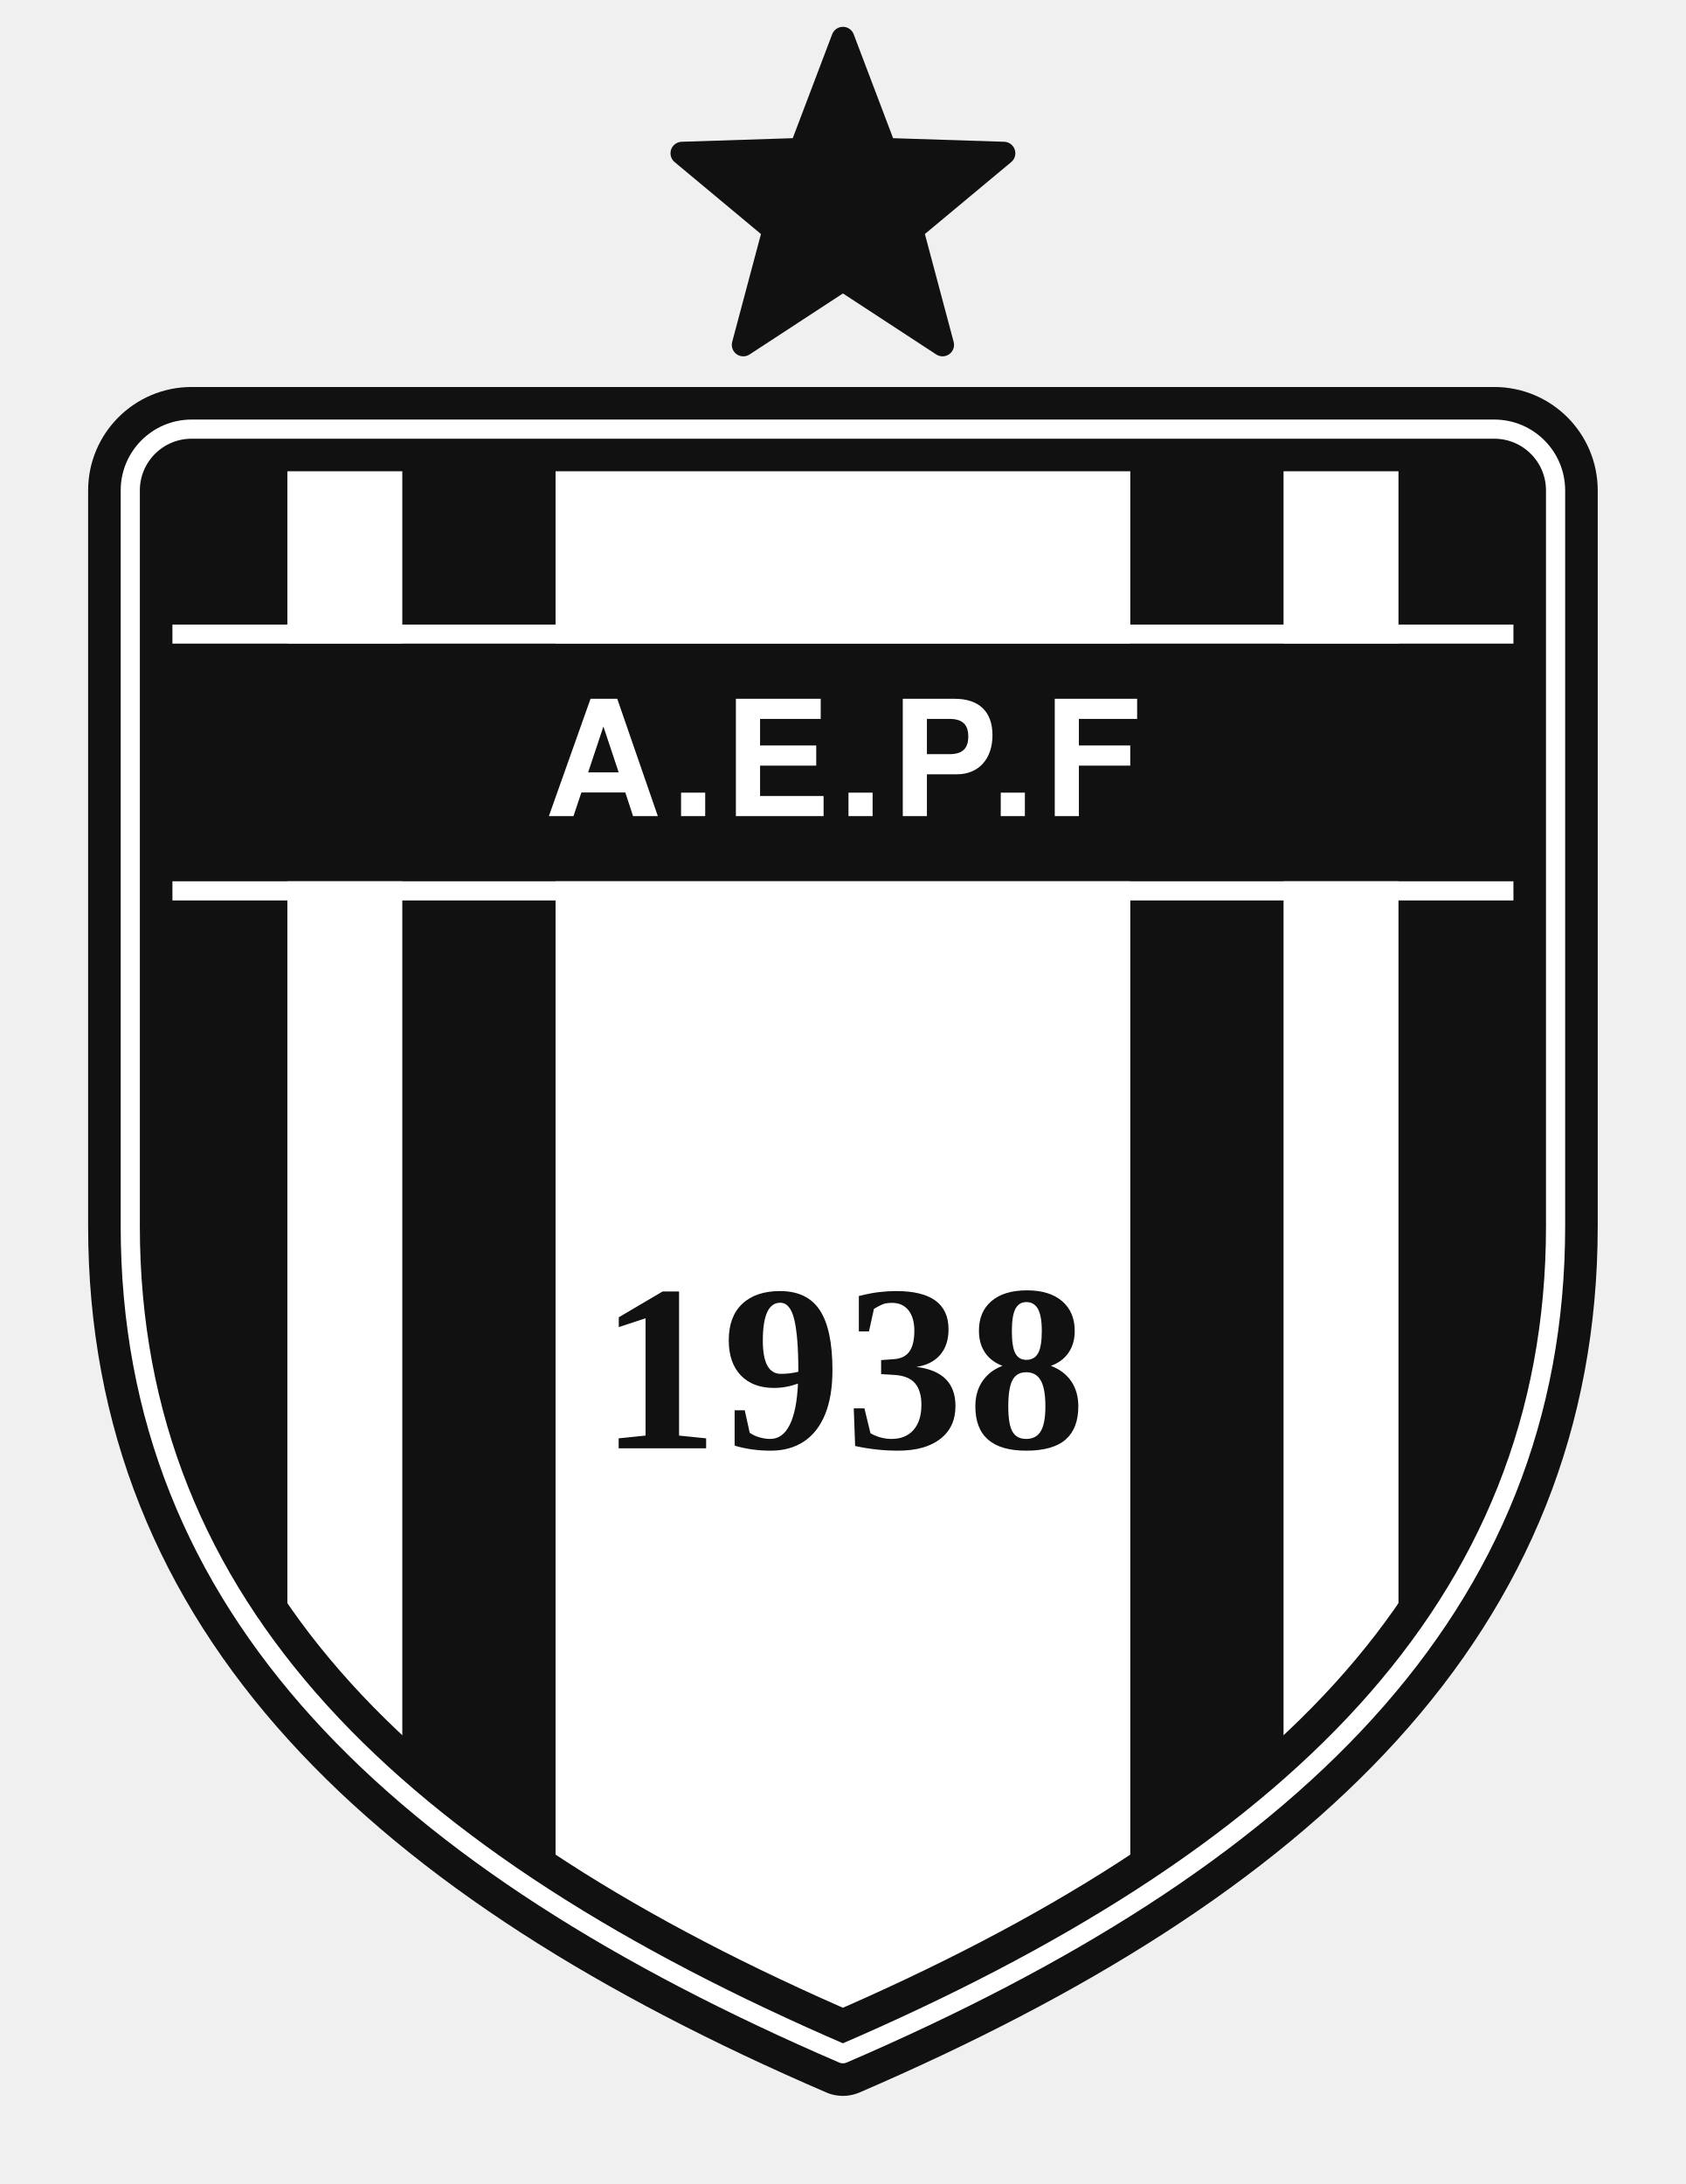
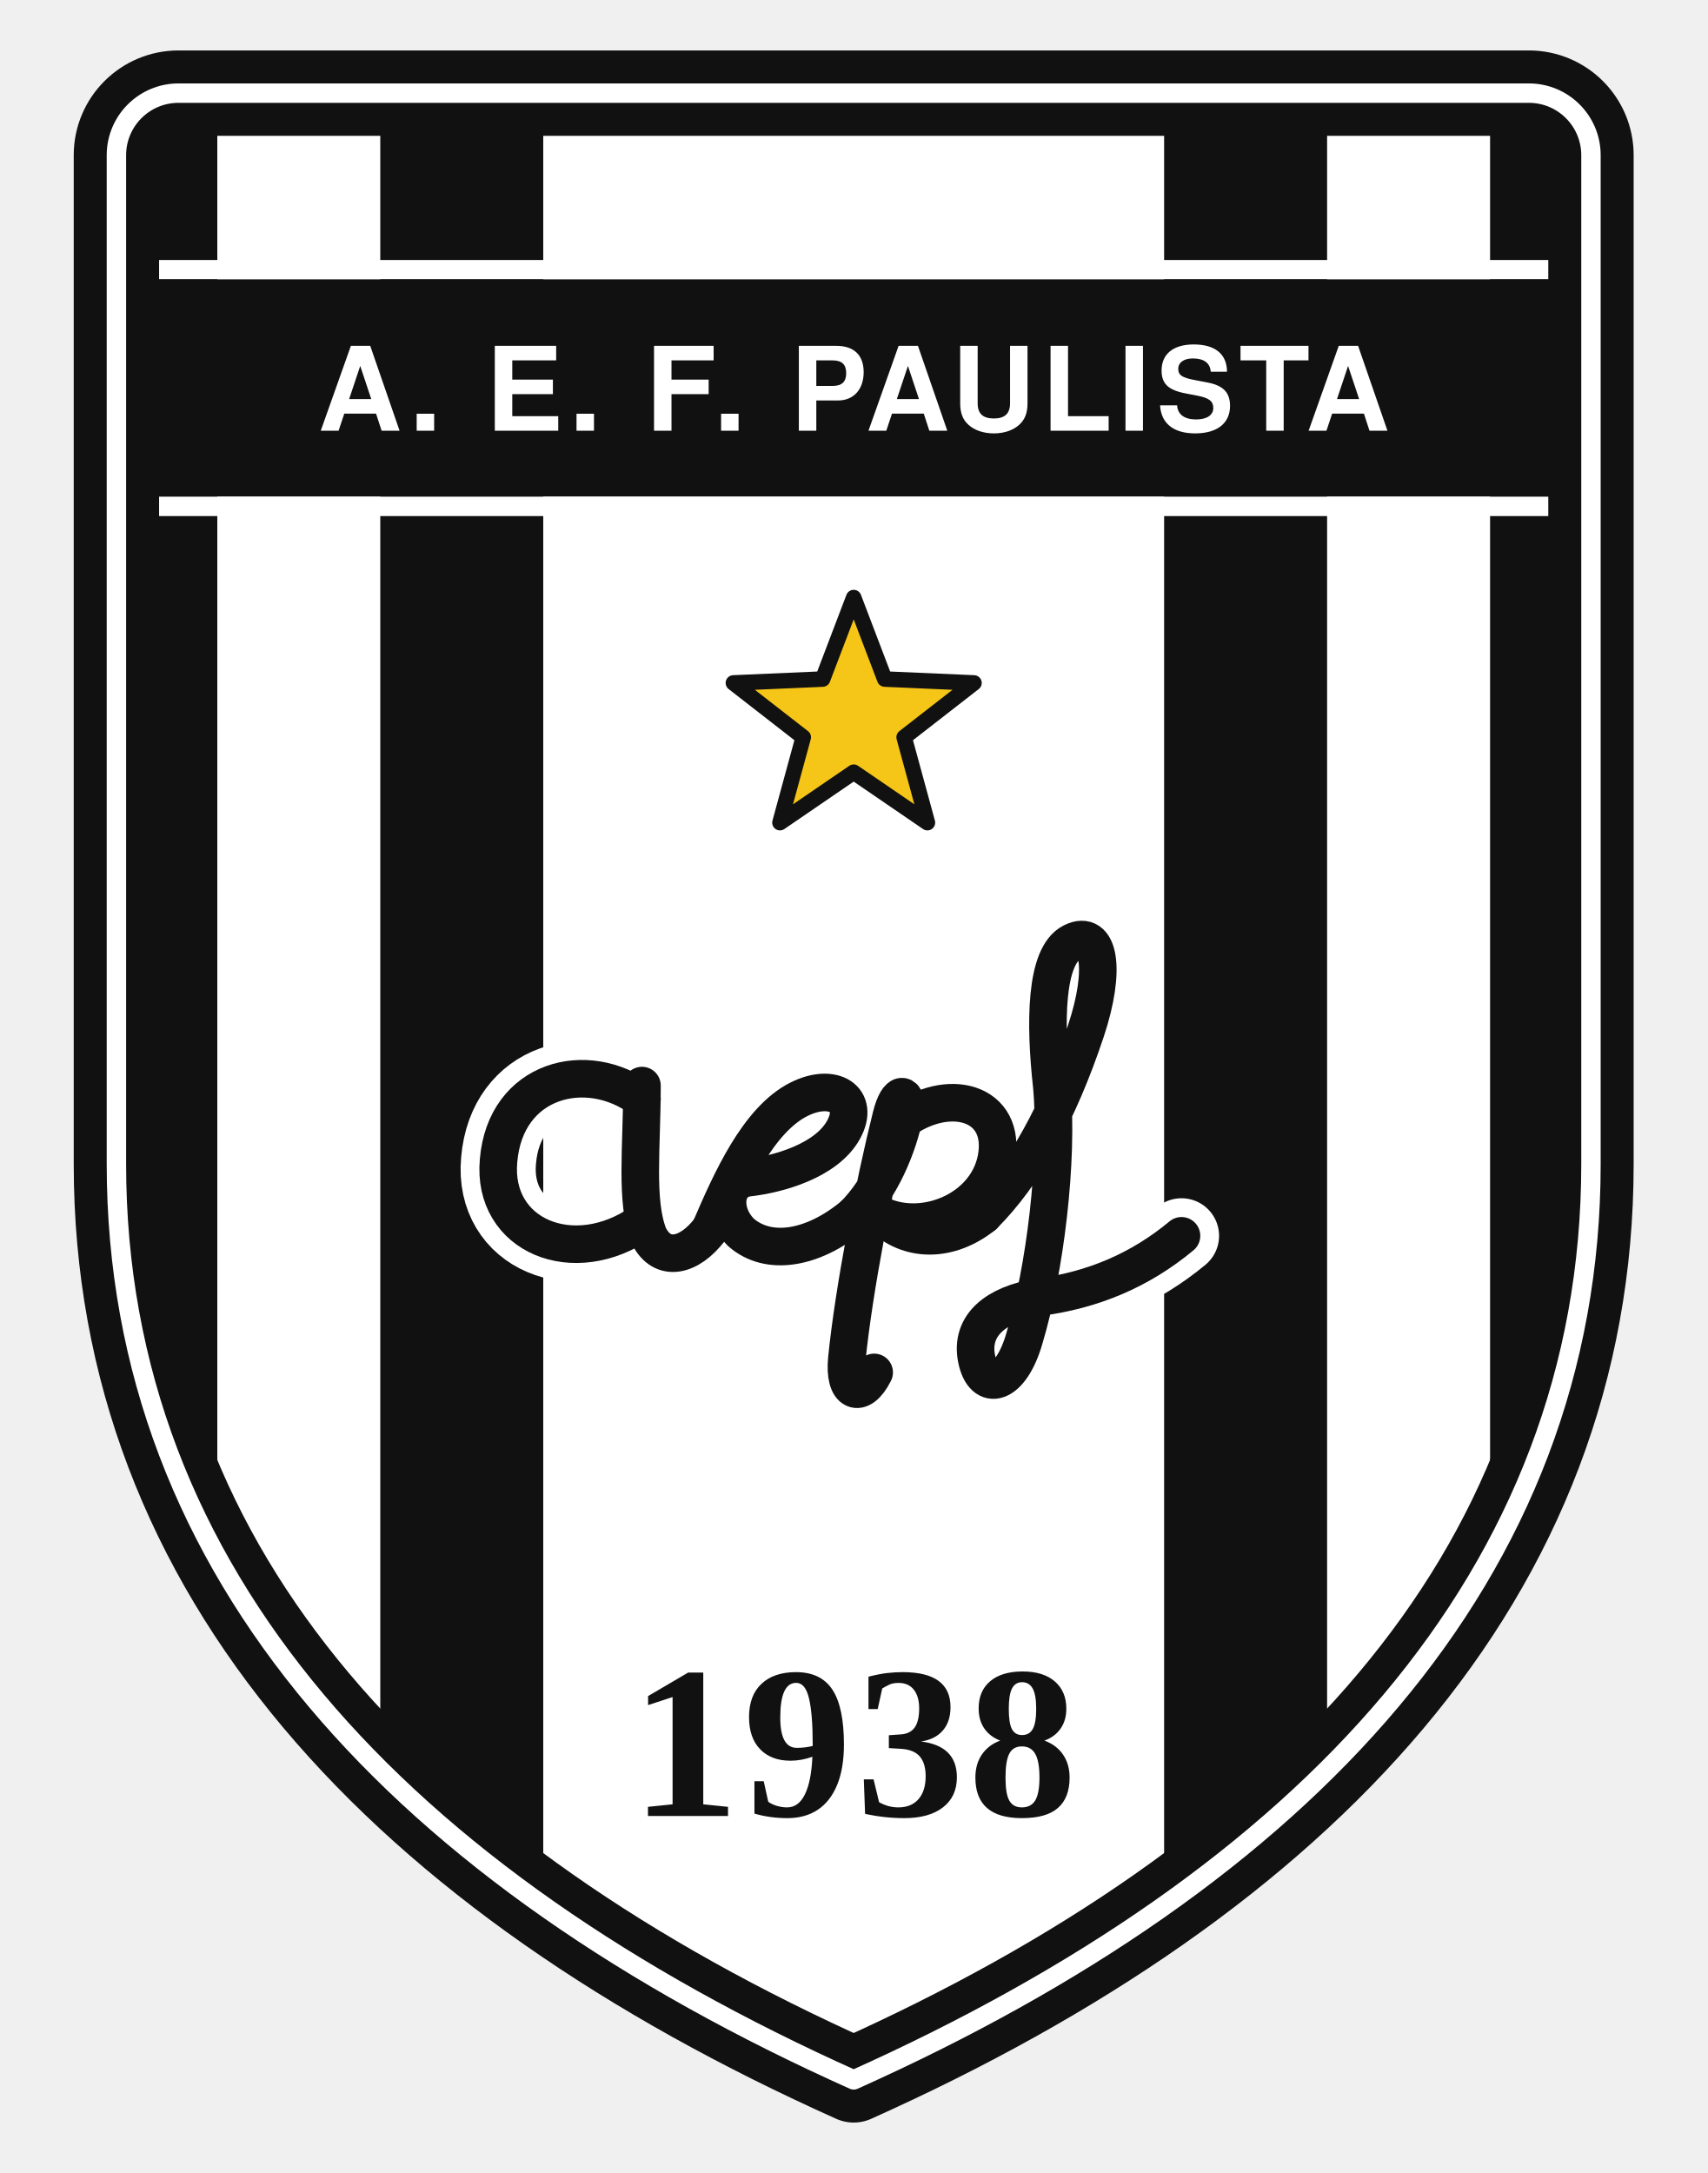
- <svg xmlns="http://www.w3.org/2000/svg" viewBox="0 0 440 570" width="440" height="570" role="img" aria-label="Escudo do Paulista - A.E.P.F - fundado em 1938">
+ <svg xmlns="http://www.w3.org/2000/svg" viewBox="0 0 440 560" width="440" height="560" role="img" aria-label="Escudo do A. E. F. Paulista - fundado em 1938">
  <defs>
-     <path id="escudo" d="M 50,112 H 390 A 16 16 0 0 1 406,128 V 320              C 406,420 336,486 220,536              C 104,486 34,420 34,320              V 128 A 16 16 0 0 1 50,112 Z" />
+     <path id="escudo" d="M 46,24 H 394 A 16 16 0 0 1 410,40 V 300              C 410,406 336,484 220,536              C 104,484 30,406 30,300              V 40 A 16 16 0 0 1 46,24 Z" />
    <clipPath id="recorte">
      <use href="#escudo" />
    </clipPath>
+     <g id="monograma">
+       <path d="M 56,66 C 40,54 16,60 14,84 C 12,106 36,116 56,102" />
+       <path d="M 56,62 C 56,80 54,96 58,106 C 62,114 70,112 76,104" />
+       <path d="M 76,104 C 82,90 90,72 102,66 C 112,61 120,66 115,75                C 110,84 96,88 87,89 C 80,90 79,99 85,105 C 93,112 106,110 118,100" />
+       <path d="M 118,100 C 126,92 131,80 133,70 C 134,64 131,63 129,71                C 124,91 118,122 116,142 C 115,152 120,154 124,146" />
+       <path d="M 130,74 C 144,62 162,66 160,82 C 158,98 139,106 126,100" />
+       <path d="M 126,100 C 134,108 146,108 156,100" />
+       <path d="M 156,100 C 168,88 178,70 186,46 C 192,28 190,16 182,20                C 174,24 174,44 176,62 C 178,84 174,116 168,136                C 164,150 156,152 154,142 C 152,132 160,126 172,124                C 188,122 202,116 214,106" />
+     </g>
  </defs>
-   <polygon points="220,10 231,39 262,40 238,60 246,90 220,73 194,90 202,60 178,40 209,39" fill="#111111" stroke="#111111" stroke-width="6" stroke-linejoin="round" />
  <g clip-path="url(#recorte)">
-     <rect x="24" y="102" width="392" height="444" fill="#ffffff" />
-     <rect x="24" y="102" width="51" height="444" fill="#111111" />
-     <rect x="105" y="102" width="40" height="444" fill="#111111" />
-     <rect x="295" y="102" width="40" height="444" fill="#111111" />
-     <rect x="365" y="102" width="51" height="444" fill="#111111" />
-     <rect x="24" y="163" width="392" height="5" fill="#ffffff" />
-     <rect x="24" y="168" width="392" height="62" fill="#111111" />
-     <rect x="24" y="230" width="392" height="5" fill="#ffffff" />
-     <text x="220" y="213" text-anchor="middle" font-family="'Helvetica Neue', Helvetica, Arial, sans-serif" font-size="42" font-weight="700" letter-spacing="2" fill="#ffffff">A.E.P.F</text>
-     <text x="220" y="378" text-anchor="middle" font-family="Georgia, 'Times New Roman', serif" font-size="62" font-weight="700" letter-spacing="1" fill="#111111">1938</text>
+     <rect x="24" y="16" width="392" height="530" fill="#ffffff" />
+     <rect x="24" y="16" width="32" height="530" fill="#111111" />
+     <rect x="98" y="16" width="42" height="530" fill="#111111" />
+     <rect x="300" y="16" width="42" height="530" fill="#111111" />
+     <rect x="384" y="16" width="32" height="530" fill="#111111" />
+     <rect x="24" y="67" width="392" height="5" fill="#ffffff" />
+     <rect x="24" y="72" width="392" height="56" fill="#111111" />
+     <rect x="24" y="128" width="392" height="5" fill="#ffffff" />
+     <text x="220" y="111" text-anchor="middle" font-family="'Helvetica Neue', Helvetica, Arial, sans-serif" font-size="30" font-weight="700" letter-spacing="1.5" fill="#ffffff">A. E. F. PAULISTA</text>
+     <polygon points="220,154 228,175 251,176 233,190 239,212 220,199 201,212 207,190 189,176 212,175" fill="#F5C518" stroke="#111111" stroke-width="4" stroke-linejoin="round" />
+     <g transform="translate(220,300) scale(0.88) translate(-118,-85)" fill="none" stroke-linecap="round" stroke-linejoin="round">
+       <use href="#monograma" stroke="#ffffff" stroke-width="22" />
+       <use href="#monograma" stroke="#111111" stroke-width="11" />
+     </g>
+     <text x="220" y="468" text-anchor="middle" font-family="Georgia, 'Times New Roman', serif" font-size="56" font-weight="700" letter-spacing="1" fill="#111111">1938</text>
  </g>
  <use href="#escudo" fill="none" stroke="#111111" stroke-width="22" stroke-linejoin="round" />
  <use href="#escudo" fill="none" stroke="#ffffff" stroke-width="5" stroke-linejoin="round" />
</svg>
